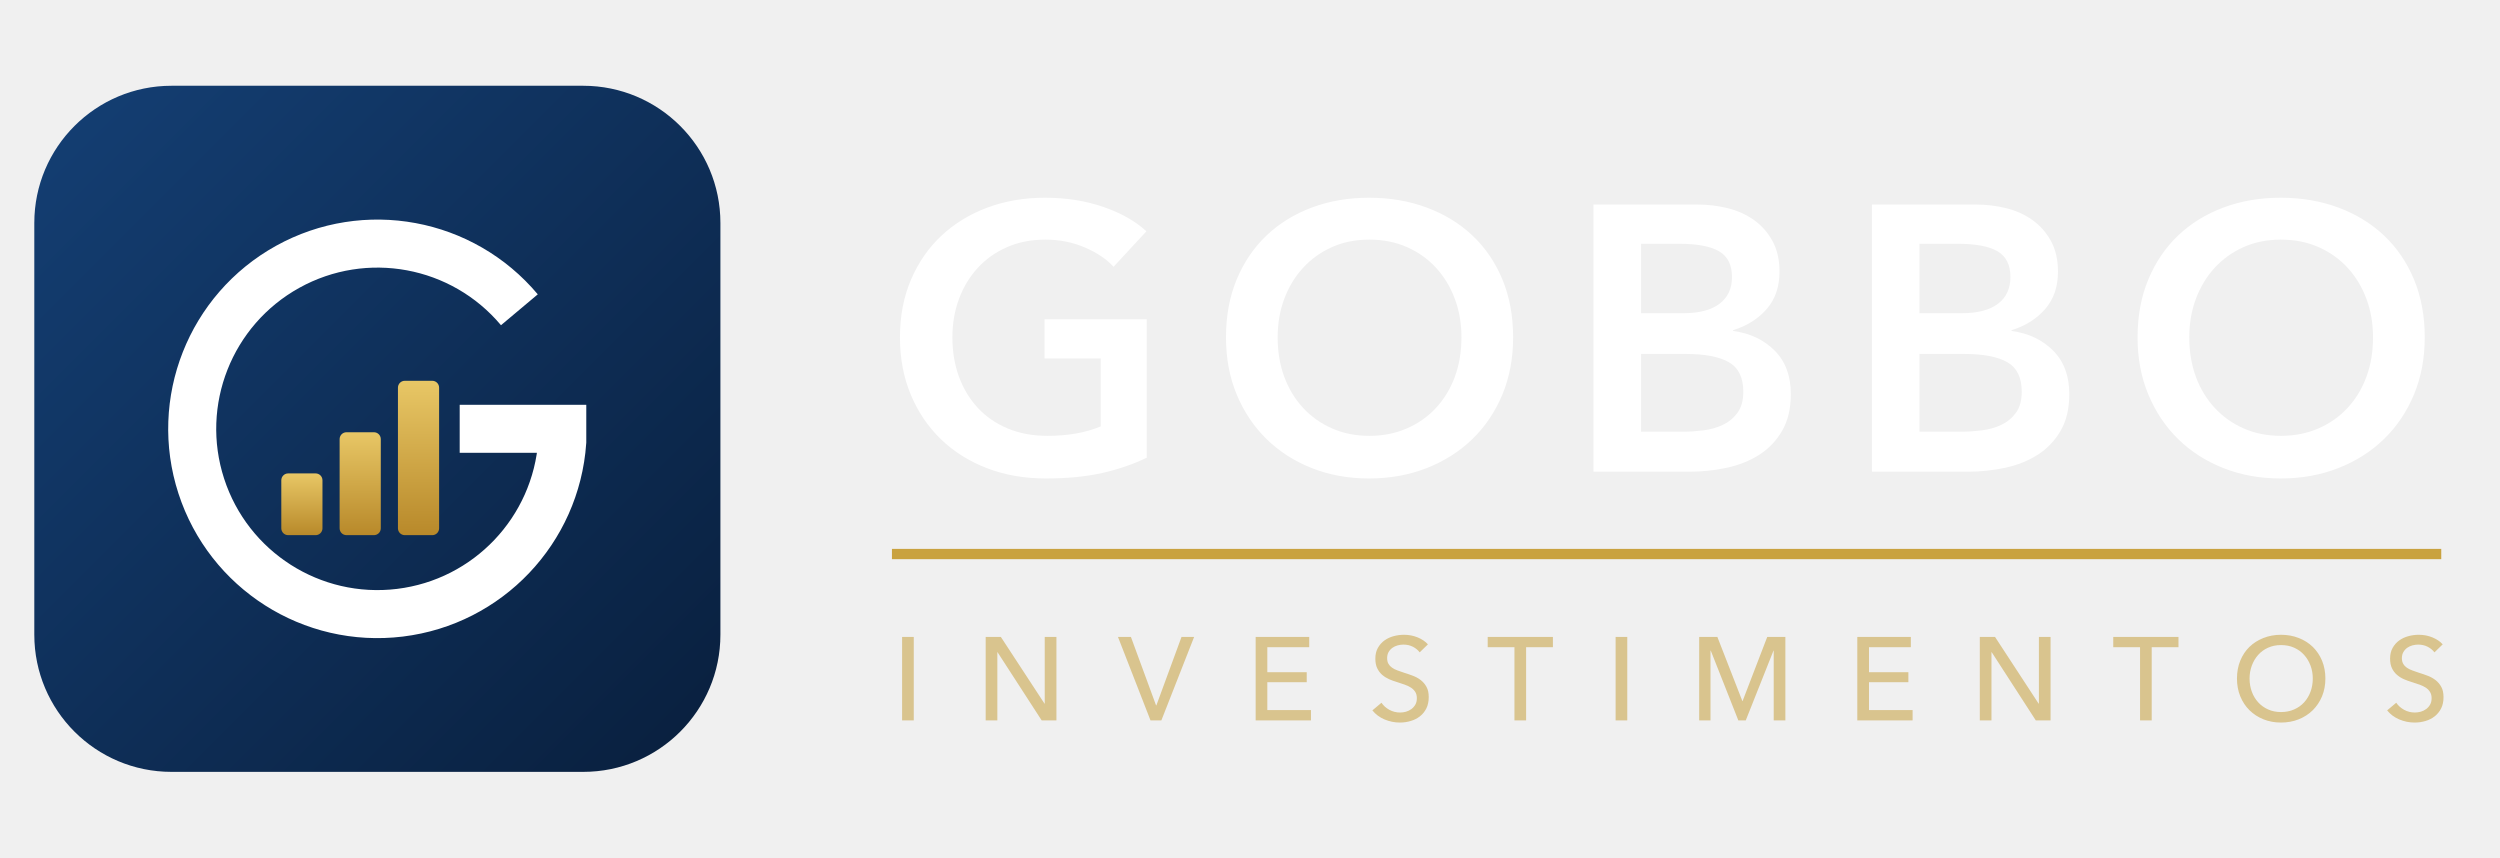
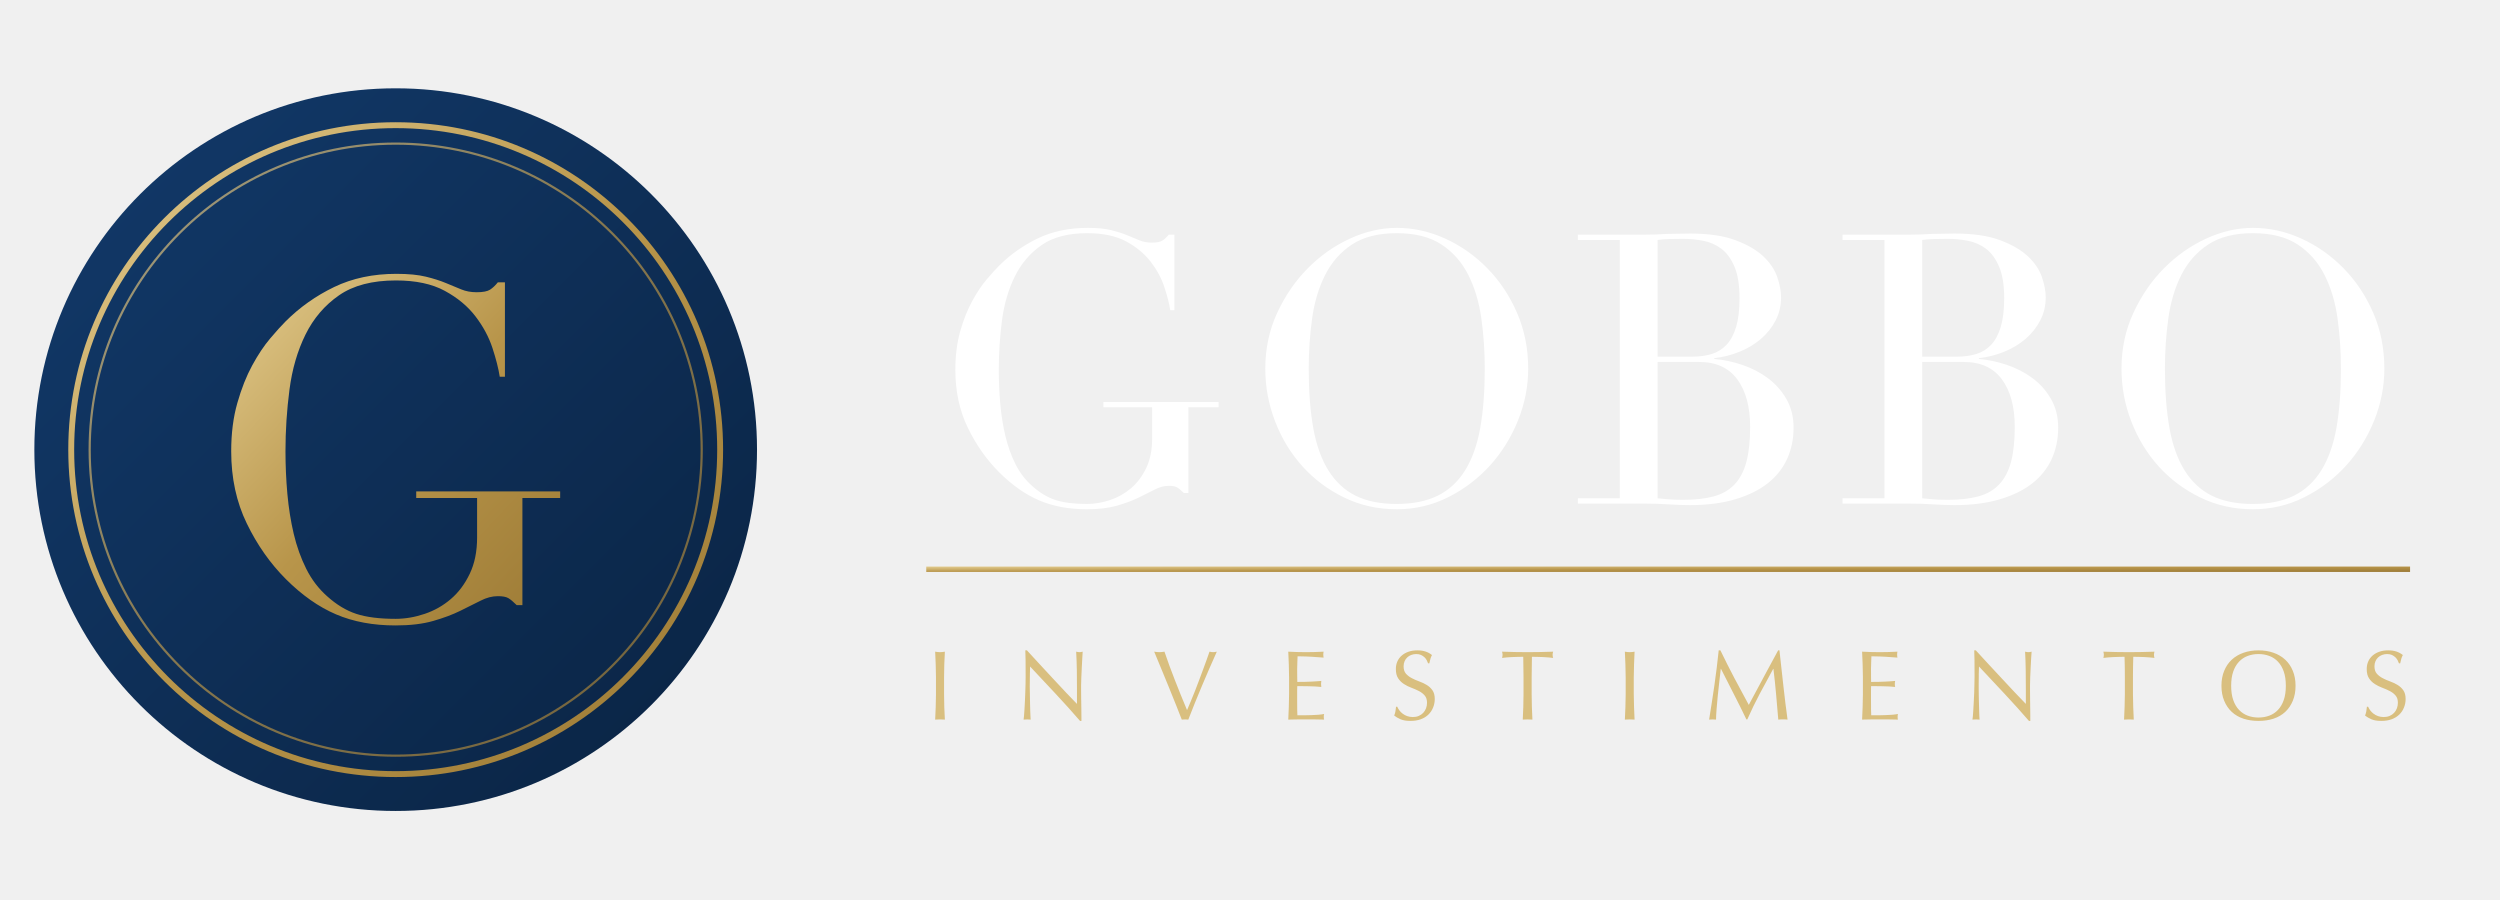
- <svg xmlns="http://www.w3.org/2000/svg" viewBox="0 0 583 200">
+ <svg xmlns="http://www.w3.org/2000/svg" viewBox="0 0 556 200">
  <defs>
-     <linearGradient id="bg" x1="0" y1="0" x2="1" y2="1">
-       <stop offset="0" stop-color="#143f74" />
-       <stop offset="1" stop-color="#091f3d" />
+     <linearGradient id="nv" x1="0" y1="0" x2="1" y2="1">
+       <stop offset="0" stop-color="#123a6b" />
+       <stop offset="1" stop-color="#0a2342" />
    </linearGradient>
-     <linearGradient id="au" x1="0" y1="1" x2="0" y2="0">
-       <stop offset="0" stop-color="#b8892a" />
-       <stop offset="1" stop-color="#e8c766" />
+     <linearGradient id="au" x1="0" y1="0" x2="1" y2="1">
+       <stop offset="0" stop-color="#e3cc8f" />
+       <stop offset=".5" stop-color="#b8954a" />
+       <stop offset="1" stop-color="#9c7a35" />
    </linearGradient>
  </defs>
-   <g transform="translate(8 20) scale(.8)">
-     <rect width="200" height="200" rx="40" fill="url(#bg)" />
-     <path d="M141.4 65.3 A54 54 0 1 0 153.9 103.8 L153.9 100 L124 100" fill="none" stroke="#fff" stroke-width="14" stroke-linejoin="miter" />
-     <rect x="72" y="113" width="12" height="18" rx="2" fill="url(#au)" />
-     <rect x="89" y="101" width="12" height="30" rx="2" fill="url(#au)" />
-     <rect x="106" y="86" width="12" height="45" rx="2" fill="url(#au)" />
+   <g transform="translate(6 18) scale(.82)">
+     <circle cx="100" cy="100" r="98" fill="url(#nv)" />
+     <circle cx="100" cy="100" r="88" fill="none" stroke="url(#au)" stroke-width="1.6" />
+     <circle cx="100" cy="100" r="83" fill="none" stroke="url(#au)" stroke-width=".6" opacity=".7" />
+     <path d="M144.61 113.12L134.37 113.12L134.37 142.18L132.83 142.18Q131.42 140.77 130.53 140.26Q129.63 139.74 127.71 139.74Q125.41 139.74 123.04 140.96Q120.67 142.18 117.53 143.71Q114.40 145.25 110.18 146.46Q105.95 147.68 99.94 147.68Q90.85 147.68 83.81 144.67Q76.77 141.66 70.24 135.14Q63.84 128.74 59.62 120.03Q55.39 111.33 55.39 100.45Q55.39 93.15 57.06 87.33Q58.72 81.50 61.09 77.15Q63.46 72.80 65.95 69.86Q68.45 66.91 70.11 65.25Q75.87 59.49 83.30 55.90Q90.72 52.32 100.19 52.32Q105.06 52.32 108.19 53.09Q111.33 53.86 113.63 54.82Q115.94 55.78 117.79 56.54Q119.65 57.31 121.95 57.31Q124.51 57.31 125.60 56.61Q126.69 55.90 127.71 54.62L129.63 54.62L129.63 80.22L128.22 80.22Q127.71 76.90 126.24 72.42Q124.77 67.94 121.63 63.84Q118.50 59.74 113.31 56.93Q108.13 54.11 100.06 54.11Q90.46 54.11 84.64 58.14Q78.81 62.18 75.55 68.77Q72.29 75.36 71.20 83.68Q70.11 92.00 70.11 100.45Q70.11 106.21 70.62 111.97Q71.14 117.73 72.35 122.85Q73.57 127.97 75.74 132.32Q77.92 136.67 81.38 139.74Q85.22 143.20 89.31 144.54Q93.41 145.89 99.94 145.89Q103.90 145.89 107.87 144.54Q111.84 143.20 114.97 140.51Q118.11 137.82 120.09 133.66Q122.08 129.50 122.08 123.87L122.08 113.12L105.57 113.12L105.57 111.33L144.61 111.33Z" fill="url(#au)" />
  </g>
-   <path d="M267.42 106.74Q262.67 109.03 257.00 110.31Q251.32 111.58 243.93 111.58Q236.36 111.58 230.11 109.16Q223.86 106.74 219.38 102.39Q214.89 98.03 212.38 92.00Q209.87 85.98 209.87 78.67Q209.87 71.19 212.47 65.16Q215.06 59.14 219.60 54.91Q224.13 50.69 230.29 48.40Q236.45 46.11 243.66 46.11Q251.14 46.11 257.35 48.27Q263.55 50.42 267.34 53.94L259.68 62.22Q257.30 59.58 253.04 57.73Q248.77 55.88 243.75 55.88Q238.82 55.88 234.82 57.64Q230.82 59.40 228.00 62.48Q225.18 65.56 223.64 69.70Q222.10 73.83 222.10 78.67Q222.10 83.69 223.64 87.87Q225.18 92.05 228.04 95.13Q230.90 98.21 235.00 99.92Q239.09 101.64 244.28 101.64Q251.41 101.64 256.69 99.44L256.69 83.60L243.58 83.60L243.58 74.45L267.42 74.45ZM285.90 78.67Q285.90 71.19 288.40 65.16Q290.91 59.14 295.36 54.91Q299.80 50.69 305.92 48.40Q312.03 46.11 319.25 46.11Q326.55 46.11 332.71 48.40Q338.87 50.69 343.36 54.91Q347.85 59.14 350.36 65.16Q352.86 71.19 352.86 78.67Q352.86 85.98 350.36 92.00Q347.85 98.03 343.36 102.39Q338.87 106.74 332.71 109.16Q326.55 111.58 319.25 111.58Q312.03 111.58 305.92 109.16Q299.80 106.74 295.36 102.39Q290.91 98.03 288.40 92.00Q285.90 85.98 285.90 78.67ZM297.95 78.67Q297.95 83.69 299.49 87.87Q301.03 92.05 303.89 95.13Q306.75 98.21 310.67 99.92Q314.58 101.64 319.34 101.64Q324.09 101.64 328.05 99.92Q332.01 98.21 334.87 95.13Q337.73 92.05 339.27 87.87Q340.81 83.69 340.81 78.67Q340.81 73.83 339.27 69.70Q337.73 65.56 334.91 62.48Q332.10 59.40 328.14 57.64Q324.18 55.88 319.34 55.88Q314.50 55.88 310.58 57.64Q306.66 59.40 303.85 62.48Q301.03 65.56 299.49 69.70Q297.95 73.83 297.95 78.67ZM371.60 47.70L395.89 47.70Q399.41 47.70 402.84 48.53Q406.27 49.37 408.96 51.26Q411.64 53.15 413.31 56.14Q414.98 59.14 414.98 63.36Q414.98 68.64 411.99 72.07Q409.00 75.50 404.16 77.00L404.16 77.18Q410.06 77.97 413.84 81.75Q417.62 85.54 417.62 91.87Q417.62 96.98 415.60 100.45Q413.58 103.93 410.28 106.04Q406.98 108.15 402.71 109.08Q398.44 110.00 394.04 110.00L371.60 110.00ZM382.69 73.04L392.54 73.04Q398.09 73.04 400.99 70.84Q403.90 68.64 403.90 64.59Q403.90 60.37 400.90 58.61Q397.91 56.85 391.58 56.85L382.69 56.85ZM382.69 100.67L392.63 100.67Q394.74 100.67 397.21 100.36Q399.67 100.06 401.74 99.09Q403.81 98.12 405.17 96.27Q406.54 94.42 406.54 91.34Q406.54 86.42 403.19 84.48Q399.85 82.54 393.07 82.54L382.69 82.54ZM436.54 47.70L460.82 47.70Q464.34 47.70 467.78 48.53Q471.21 49.37 473.89 51.26Q476.58 53.15 478.25 56.14Q479.92 59.14 479.92 63.36Q479.92 68.64 476.93 72.07Q473.94 75.50 469.10 77.00L469.10 77.18Q474.99 77.97 478.78 81.75Q482.56 85.54 482.56 91.87Q482.56 96.98 480.54 100.45Q478.51 103.93 475.21 106.04Q471.91 108.15 467.64 109.08Q463.38 110.00 458.98 110.00L436.54 110.00ZM447.62 73.04L457.48 73.04Q463.02 73.04 465.93 70.84Q468.83 68.64 468.83 64.59Q468.83 60.37 465.84 58.61Q462.85 56.85 456.51 56.85L447.62 56.85ZM447.62 100.67L457.57 100.67Q459.68 100.67 462.14 100.36Q464.61 100.06 466.68 99.09Q468.74 98.12 470.11 96.27Q471.47 94.42 471.47 91.34Q471.47 86.42 468.13 84.48Q464.78 82.54 458.01 82.54L447.62 82.54ZM498.48 78.67Q498.48 71.19 500.99 65.16Q503.50 59.14 507.94 54.91Q512.38 50.69 518.50 48.40Q524.62 46.11 531.83 46.11Q539.14 46.11 545.30 48.40Q551.46 50.69 555.94 54.91Q560.43 59.14 562.94 65.16Q565.45 71.19 565.45 78.67Q565.45 85.98 562.94 92.00Q560.43 98.03 555.94 102.39Q551.46 106.74 545.30 109.16Q539.14 111.58 531.83 111.58Q524.62 111.58 518.50 109.16Q512.38 106.74 507.94 102.39Q503.50 98.03 500.99 92.00Q498.48 85.98 498.48 78.67ZM510.54 78.67Q510.54 83.69 512.08 87.87Q513.62 92.05 516.48 95.13Q519.34 98.21 523.25 99.92Q527.17 101.64 531.92 101.64Q536.67 101.64 540.63 99.92Q544.59 98.21 547.45 95.13Q550.31 92.05 551.85 87.87Q553.39 83.69 553.39 78.67Q553.39 73.83 551.85 69.70Q550.31 65.56 547.50 62.48Q544.68 59.40 540.72 57.64Q536.76 55.88 531.92 55.88Q527.08 55.88 523.16 57.64Q519.25 59.40 516.43 62.48Q513.62 65.56 512.08 69.70Q510.54 73.83 510.54 78.67Z" fill="#ffffff" />
-   <rect x="208" y="128" width="361.3" height="2.4" fill="#c9a23f" />
-   <path d="M213.09 168.00L210.37 168.00L210.37 148.53L213.09 148.53ZM243.58 164.09L243.63 164.09L243.63 148.53L246.36 148.53L246.36 168.00L242.92 168.00L232.63 152.10L232.58 152.10L232.58 168.00L229.86 168.00L229.86 148.53L233.40 148.53ZM269.59 164.48L269.67 164.48L275.53 148.53L278.47 148.53L270.83 168.00L268.30 168.00L260.71 148.53L263.73 148.53ZM295.54 165.58L305.72 165.58L305.72 168.00L292.82 168.00L292.82 148.53L305.31 148.53L305.31 150.92L295.54 150.92L295.54 156.75L304.73 156.75L304.73 159.09L295.54 159.09ZM331.07 152.13Q330.49 151.34 329.50 150.83Q328.51 150.32 327.27 150.32Q326.61 150.32 325.94 150.50Q325.26 150.68 324.71 151.07Q324.16 151.47 323.82 152.06Q323.48 152.66 323.48 153.48Q323.48 154.28 323.79 154.81Q324.11 155.35 324.65 155.72Q325.18 156.09 325.91 156.35Q326.64 156.62 327.46 156.89Q328.45 157.19 329.47 157.58Q330.49 157.96 331.31 158.59Q332.14 159.23 332.66 160.18Q333.18 161.12 333.18 162.58Q333.18 164.09 332.62 165.21Q332.06 166.32 331.12 167.05Q330.19 167.78 328.96 168.14Q327.74 168.50 326.45 168.50Q324.60 168.50 322.89 167.78Q321.17 167.06 320.04 165.66L322.16 163.88Q322.84 164.89 324.00 165.53Q325.15 166.16 326.50 166.16Q327.19 166.16 327.88 165.97Q328.56 165.77 329.13 165.36Q329.69 164.95 330.05 164.33Q330.41 163.71 330.41 162.83Q330.41 161.95 330.04 161.36Q329.66 160.77 329.03 160.35Q328.40 159.94 327.56 159.65Q326.72 159.37 325.79 159.06Q324.85 158.79 323.94 158.39Q323.04 157.99 322.32 157.37Q321.61 156.75 321.17 155.84Q320.73 154.94 320.73 153.59Q320.73 152.13 321.32 151.09Q321.91 150.04 322.86 149.35Q323.81 148.67 325.00 148.35Q326.20 148.03 327.41 148.03Q329.11 148.03 330.60 148.64Q332.08 149.25 332.99 150.26ZM355.89 168.00L353.17 168.00L353.17 150.92L346.93 150.92L346.93 148.53L362.14 148.53L362.14 150.92L355.89 150.92ZM379.48 168.00L376.76 168.00L376.76 148.53L379.48 148.53ZM406.32 163.49L406.37 163.49L412.12 148.53L416.35 148.53L416.35 168.00L413.63 168.00L413.63 151.72L413.58 151.72L407.11 168.00L405.38 168.00L398.95 151.72L398.89 151.72L398.89 168.00L396.25 168.00L396.25 148.53L400.49 148.53ZM435.85 165.58L446.02 165.58L446.02 168.00L433.12 168.00L433.12 148.53L445.61 148.53L445.61 150.92L435.85 150.92L435.85 156.75L445.03 156.75L445.03 159.09L435.85 159.09ZM475.41 164.09L475.47 164.09L475.47 148.53L478.19 148.53L478.19 168.00L474.75 168.00L464.47 152.10L464.41 152.10L464.41 168.00L461.69 168.00L461.69 148.53L465.24 148.53ZM501.78 168.00L499.06 168.00L499.06 150.92L492.81 150.92L492.81 148.53L508.02 148.53L508.02 150.92L501.78 150.92ZM542.28 158.24Q542.28 160.49 541.50 162.38Q540.71 164.26 539.34 165.62Q537.96 166.98 536.07 167.74Q534.17 168.50 531.94 168.50Q529.71 168.50 527.83 167.74Q525.95 166.98 524.57 165.62Q523.20 164.26 522.43 162.38Q521.66 160.49 521.66 158.24Q521.66 155.96 522.43 154.07Q523.20 152.19 524.57 150.85Q525.95 149.52 527.83 148.78Q529.71 148.03 531.94 148.03Q534.17 148.03 536.07 148.78Q537.96 149.52 539.34 150.85Q540.71 152.19 541.50 154.07Q542.28 155.96 542.28 158.24ZM539.34 158.24Q539.34 156.64 538.82 155.23Q538.29 153.81 537.33 152.74Q536.37 151.66 535.01 151.05Q533.65 150.43 531.94 150.43Q530.26 150.43 528.90 151.05Q527.54 151.66 526.59 152.74Q525.64 153.81 525.12 155.23Q524.60 156.64 524.60 158.24Q524.60 159.86 525.12 161.29Q525.64 162.72 526.61 163.78Q527.57 164.84 528.92 165.44Q530.26 166.05 531.94 166.05Q533.62 166.05 534.99 165.44Q536.37 164.84 537.33 163.78Q538.29 162.72 538.82 161.29Q539.34 159.86 539.34 158.24ZM567.71 152.13Q567.13 151.34 566.14 150.83Q565.15 150.32 563.92 150.32Q563.26 150.32 562.58 150.50Q561.91 150.68 561.36 151.07Q560.81 151.47 560.47 152.06Q560.12 152.66 560.12 153.48Q560.12 154.28 560.44 154.81Q560.75 155.35 561.29 155.72Q561.83 156.09 562.56 156.35Q563.28 156.62 564.11 156.89Q565.10 157.19 566.12 157.58Q567.13 157.96 567.96 158.59Q568.78 159.23 569.31 160.18Q569.83 161.12 569.83 162.58Q569.83 164.09 569.27 165.21Q568.70 166.32 567.77 167.05Q566.83 167.78 565.61 168.14Q564.38 168.50 563.09 168.50Q561.25 168.50 559.53 167.78Q557.81 167.06 556.68 165.66L558.80 163.88Q559.49 164.89 560.64 165.53Q561.80 166.16 563.15 166.16Q563.83 166.16 564.52 165.97Q565.21 165.77 565.77 165.36Q566.34 164.95 566.69 164.33Q567.05 163.71 567.05 162.83Q567.05 161.95 566.68 161.36Q566.31 160.77 565.68 160.35Q565.04 159.94 564.21 159.65Q563.37 159.37 562.43 159.06Q561.50 158.79 560.59 158.39Q559.68 157.99 558.97 157.37Q558.25 156.75 557.81 155.84Q557.37 154.94 557.37 153.59Q557.37 152.13 557.96 151.09Q558.55 150.04 559.50 149.35Q560.45 148.67 561.65 148.35Q562.84 148.03 564.05 148.03Q565.76 148.03 567.24 148.64Q568.73 149.25 569.64 150.26Z" fill="#d9c48e" />
+   <path d="M271.02 90.58L264.30 90.58L264.30 109.65L263.29 109.65Q262.36 108.72 261.78 108.39Q261.19 108.05 259.93 108.05Q258.42 108.05 256.86 108.85Q255.31 109.65 253.25 110.66Q251.19 111.66 248.42 112.46Q245.65 113.26 241.70 113.26Q235.74 113.26 231.12 111.29Q226.50 109.31 222.21 105.03Q218.01 100.83 215.24 95.12Q212.47 89.40 212.47 82.26Q212.47 77.48 213.56 73.65Q214.65 69.83 216.21 66.98Q217.76 64.12 219.40 62.19Q221.04 60.26 222.13 59.16Q225.91 55.38 230.78 53.03Q235.65 50.68 241.87 50.68Q245.06 50.68 247.12 51.18Q249.18 51.69 250.69 52.32Q252.20 52.95 253.42 53.45Q254.64 53.96 256.15 53.96Q257.83 53.96 258.54 53.49Q259.26 53.03 259.93 52.19L261.19 52.19L261.19 68.99L260.26 68.99Q259.93 66.81 258.96 63.87Q258.00 60.93 255.94 58.24Q253.88 55.55 250.48 53.70Q247.08 51.86 241.78 51.86Q235.48 51.86 231.66 54.50Q227.84 57.15 225.70 61.47Q223.56 65.80 222.84 71.26Q222.13 76.72 222.13 82.26Q222.13 86.04 222.46 89.82Q222.80 93.60 223.60 96.96Q224.40 100.32 225.82 103.18Q227.25 106.04 229.52 108.05Q232.04 110.32 234.73 111.20Q237.42 112.08 241.70 112.08Q244.30 112.08 246.91 111.20Q249.51 110.32 251.57 108.56Q253.63 106.79 254.93 104.06Q256.23 101.33 256.23 97.64L256.23 90.58L245.40 90.58L245.40 89.40L271.02 89.40ZM291.06 82.01Q291.06 89.57 292.07 95.20Q293.08 100.83 295.43 104.61Q297.78 108.39 301.48 110.24Q305.17 112.08 310.63 112.08Q316.01 112.08 319.75 110.24Q323.49 108.39 325.84 104.61Q328.19 100.83 329.20 95.20Q330.21 89.57 330.21 82.01Q330.21 76.22 329.45 70.80Q328.69 65.38 326.55 61.14Q324.41 56.90 320.59 54.38Q316.77 51.86 310.63 51.86Q304.50 51.86 300.68 54.38Q296.86 56.90 294.72 61.14Q292.57 65.38 291.82 70.80Q291.06 76.22 291.06 82.01ZM281.40 82.01Q281.40 75.29 284.05 69.58Q286.69 63.87 290.85 59.67Q295.01 55.47 300.22 53.07Q305.43 50.68 310.63 50.68Q316.18 50.68 321.43 53.07Q326.68 55.47 330.79 59.67Q334.91 63.87 337.39 69.58Q339.87 75.29 339.87 82.01Q339.87 87.89 337.60 93.52Q335.33 99.15 331.38 103.52Q327.43 107.88 322.10 110.57Q316.77 113.26 310.63 113.26Q304.33 113.26 298.96 110.66Q293.58 108.05 289.68 103.73Q285.77 99.40 283.59 93.73Q281.40 88.06 281.40 82.01ZM368.65 79.32L376.37 79.32Q378.73 79.32 380.66 78.74Q382.59 78.15 383.98 76.68Q385.36 75.21 386.12 72.69Q386.87 70.17 386.87 66.30Q386.87 61.94 385.74 59.29Q384.61 56.64 382.80 55.30Q380.99 53.96 378.77 53.54Q376.54 53.12 374.36 53.12Q372.85 53.12 371.29 53.16Q369.74 53.20 368.65 53.37ZM368.65 110.82Q369.65 110.91 370.87 111.03Q372.09 111.16 374.36 111.16Q378.31 111.16 381.12 110.40Q383.93 109.65 385.74 107.76Q387.55 105.87 388.39 102.76Q389.23 99.65 389.23 94.95Q389.23 88.23 386.37 84.36Q383.51 80.50 377.89 80.50L368.65 80.50ZM350.92 110.82L360.25 110.82L360.25 53.37L350.92 53.37L350.92 52.19L365.62 52.19Q366.88 52.19 368.18 52.15Q369.49 52.11 370.83 52.02Q372.17 52.02 373.43 51.98Q374.69 51.94 375.87 51.94Q382.00 51.94 385.95 53.41Q389.90 54.88 392.17 57.02Q394.43 59.16 395.27 61.64Q396.11 64.12 396.11 66.14Q396.11 68.91 394.90 71.26Q393.68 73.61 391.62 75.38Q389.56 77.14 386.87 78.23Q384.19 79.32 381.25 79.66L381.25 79.83Q384.27 80.08 387.42 81.13Q390.57 82.18 393.13 84.07Q395.69 85.96 397.29 88.73Q398.89 91.50 398.89 95.12Q398.89 98.90 397.46 102.05Q396.03 105.20 393.17 107.46Q390.32 109.73 385.95 111.03Q381.58 112.34 375.79 112.34Q374.61 112.34 373.48 112.29Q372.34 112.25 371.08 112.17Q369.82 112.08 368.48 112.04Q367.13 112.00 365.62 112.00L350.92 112.00ZM427.50 79.32L435.23 79.32Q437.58 79.32 439.51 78.74Q441.44 78.15 442.83 76.68Q444.22 75.21 444.97 72.69Q445.73 70.17 445.73 66.30Q445.73 61.94 444.59 59.29Q443.46 56.64 441.65 55.30Q439.85 53.96 437.62 53.54Q435.40 53.12 433.21 53.12Q431.70 53.12 430.15 53.16Q428.59 53.20 427.50 53.37ZM427.50 110.82Q428.51 110.91 429.73 111.03Q430.94 111.16 433.21 111.16Q437.16 111.16 439.97 110.40Q442.79 109.65 444.59 107.76Q446.40 105.87 447.24 102.76Q448.08 99.65 448.08 94.95Q448.08 88.23 445.22 84.36Q442.37 80.50 436.74 80.50L427.50 80.50ZM409.78 110.82L419.10 110.82L419.10 53.37L409.78 53.37L409.78 52.19L424.48 52.19Q425.74 52.19 427.04 52.15Q428.34 52.11 429.68 52.02Q431.03 52.02 432.29 51.98Q433.55 51.94 434.72 51.94Q440.86 51.94 444.80 53.41Q448.75 54.88 451.02 57.02Q453.29 59.16 454.13 61.64Q454.97 64.12 454.97 66.14Q454.97 68.91 453.75 71.26Q452.53 73.61 450.47 75.38Q448.42 77.14 445.73 78.23Q443.04 79.32 440.10 79.66L440.10 79.83Q443.12 80.08 446.27 81.13Q449.42 82.18 451.99 84.07Q454.55 85.96 456.14 88.73Q457.74 91.50 457.74 95.12Q457.74 98.90 456.31 102.05Q454.88 105.20 452.03 107.46Q449.17 109.73 444.80 111.03Q440.44 112.34 434.64 112.34Q433.46 112.34 432.33 112.29Q431.20 112.25 429.94 112.17Q428.68 112.08 427.33 112.04Q425.99 112.00 424.48 112.00L409.78 112.00ZM481.48 82.01Q481.48 89.57 482.49 95.20Q483.50 100.83 485.85 104.61Q488.20 108.39 491.90 110.24Q495.59 112.08 501.05 112.08Q506.43 112.08 510.17 110.24Q513.90 108.39 516.26 104.61Q518.61 100.83 519.62 95.20Q520.62 89.57 520.62 82.01Q520.62 76.22 519.87 70.80Q519.11 65.38 516.97 61.14Q514.83 56.90 511.01 54.38Q507.18 51.86 501.05 51.86Q494.92 51.86 491.10 54.38Q487.28 56.90 485.13 61.14Q482.99 65.38 482.24 70.80Q481.48 76.22 481.48 82.01ZM471.82 82.01Q471.82 75.29 474.47 69.58Q477.11 63.87 481.27 59.67Q485.43 55.47 490.64 53.07Q495.84 50.68 501.05 50.68Q506.60 50.68 511.85 53.07Q517.10 55.47 521.21 59.67Q525.33 63.87 527.81 69.58Q530.28 75.29 530.28 82.01Q530.28 87.89 528.02 93.52Q525.75 99.15 521.80 103.52Q517.85 107.88 512.52 110.57Q507.18 113.26 501.05 113.26Q494.75 113.26 489.38 110.66Q484.00 108.05 480.09 103.73Q476.19 99.40 474.00 93.73Q471.82 88.06 471.82 82.01Z" fill="#ffffff" />
+   <rect x="206" y="126.0" width="330" height="1.2" fill="url(#au)" />
+   <path d="M208.16 150.63Q208.16 149.18 208.10 147.78Q208.05 146.38 207.98 144.93Q208.27 144.97 208.53 145.01Q208.79 145.04 209.06 145.04Q209.32 145.04 209.59 145.01Q209.85 144.97 210.14 144.93Q210.07 146.38 210.01 147.78Q209.96 149.18 209.96 150.63L209.96 154.41Q209.96 155.86 210.01 157.27Q210.07 158.68 210.14 160.04Q209.63 160.00 209.06 160.00Q208.49 160.00 207.98 160.04Q208.05 158.68 208.10 157.27Q208.16 155.86 208.16 154.41L208.16 150.63ZM240.20 160.33Q237.67 157.40 234.81 154.34Q231.95 151.27 229.09 148.23Q229.07 148.85 229.05 149.88Q229.02 150.91 229.02 152.70Q229.02 153.16 229.04 153.84Q229.05 154.52 229.06 155.27Q229.07 156.02 229.09 156.79Q229.11 157.56 229.13 158.22Q229.16 158.88 229.18 159.37Q229.20 159.87 229.22 160.04Q228.87 160.00 228.45 160.00Q228.01 160.00 227.64 160.04Q227.68 159.82 227.74 159.23Q227.79 158.64 227.84 157.81Q227.88 156.99 227.94 156.02Q227.99 155.05 228.02 154.08Q228.06 153.11 228.08 152.19Q228.10 151.27 228.10 150.54Q228.10 148.43 228.09 146.91Q228.08 145.39 228.03 144.64L228.39 144.64Q229.73 146.10 231.26 147.76Q232.79 149.42 234.29 151.03Q235.80 152.65 237.15 154.09Q238.51 155.53 239.52 156.55L239.52 153.55Q239.52 151.24 239.49 149.06Q239.45 146.87 239.34 144.93Q239.78 145.04 240.09 145.04Q240.35 145.04 240.79 144.93Q240.75 145.41 240.70 146.38Q240.64 147.35 240.59 148.45Q240.53 149.55 240.49 150.61Q240.44 151.66 240.44 152.30Q240.44 152.85 240.44 153.62Q240.44 154.37 240.45 155.18Q240.46 156.00 240.48 156.82Q240.49 157.65 240.50 158.36Q240.51 159.08 240.51 159.60Q240.51 160.09 240.51 160.33L240.20 160.33ZM262.83 160.04Q262.32 158.75 261.60 156.92Q260.87 155.09 260.05 153.07Q259.22 151.05 258.35 148.93Q257.48 146.82 256.69 144.93Q257.00 144.97 257.29 145.01Q257.57 145.04 257.83 145.04Q258.10 145.04 258.38 145.01Q258.67 144.97 258.98 144.93Q259.46 146.38 260.05 147.98Q260.63 149.57 261.28 151.22Q261.93 152.87 262.61 154.57Q263.29 156.26 264.00 157.93Q264.39 157.03 264.85 155.92Q265.31 154.81 265.79 153.61Q266.26 152.41 266.72 151.17Q267.19 149.92 267.61 148.78Q268.04 147.64 268.39 146.65Q268.75 145.66 268.99 144.93Q269.47 145.04 269.80 145.04Q270.13 145.04 270.62 144.93Q268.90 148.76 267.32 152.52Q265.73 156.28 264.28 160.04Q263.93 160.00 263.56 160.00Q263.12 160.00 262.83 160.04ZM286.69 150.61Q286.69 149.15 286.63 147.75Q286.58 146.34 286.51 144.93Q287.50 144.97 288.48 145.01Q289.46 145.04 290.45 145.04Q291.44 145.04 292.41 145.01Q293.38 144.97 294.37 144.93Q294.30 145.26 294.30 145.59Q294.30 145.92 294.37 146.25Q293.66 146.21 293.08 146.16Q292.50 146.12 291.85 146.07Q291.20 146.03 290.43 146.00Q289.66 145.96 288.58 145.96Q288.56 146.67 288.53 147.31Q288.49 147.94 288.49 148.76Q288.49 149.62 288.50 150.43Q288.52 151.24 288.52 151.66Q289.48 151.66 290.25 151.64Q291.02 151.62 291.66 151.59Q292.30 151.55 292.84 151.52Q293.38 151.49 293.86 151.44Q293.80 151.77 293.80 152.12Q293.80 152.45 293.86 152.78Q293.29 152.72 292.53 152.67Q291.77 152.63 291.01 152.62Q290.25 152.61 289.58 152.60Q288.91 152.59 288.52 152.59Q288.52 152.78 288.50 153.01Q288.49 153.25 288.49 153.60L288.49 154.46L288.49 155.78Q288.49 157.03 288.50 157.84Q288.52 158.66 288.54 159.08Q289.26 159.08 290.08 159.08Q290.91 159.08 291.72 159.04Q292.52 159.01 293.23 158.96Q293.95 158.90 294.48 158.79Q294.43 158.94 294.42 159.13Q294.41 159.32 294.41 159.47Q294.41 159.82 294.48 160.04Q293.49 160.00 292.51 160.00Q291.53 160.00 290.52 160.00Q289.51 160.00 288.52 160.00Q287.53 160.00 286.51 160.04Q286.58 158.64 286.63 157.24Q286.69 155.84 286.69 154.39L286.69 150.61ZM310.75 157.18Q310.92 157.58 311.22 157.99Q311.52 158.39 311.95 158.72Q312.38 159.05 312.95 159.26Q313.52 159.47 314.22 159.47Q314.95 159.47 315.53 159.22Q316.12 158.97 316.52 158.54Q316.93 158.11 317.15 157.53Q317.37 156.94 317.37 156.28Q317.37 155.27 316.85 154.68Q316.34 154.08 315.57 153.69Q314.80 153.29 313.91 152.96Q313.01 152.63 312.24 152.13Q311.47 151.64 310.96 150.87Q310.44 150.10 310.44 148.80Q310.44 147.88 310.77 147.12Q311.10 146.36 311.73 145.81Q312.35 145.26 313.23 144.95Q314.11 144.64 315.21 144.64Q316.27 144.64 317.04 144.90Q317.81 145.15 318.47 145.68Q318.27 146.05 318.14 146.47Q318.01 146.89 317.88 147.53L317.61 147.53Q317.50 147.22 317.31 146.85Q317.13 146.49 316.81 146.18Q316.49 145.88 316.05 145.67Q315.61 145.46 314.99 145.46Q314.38 145.46 313.86 145.66Q313.34 145.85 312.96 146.22Q312.57 146.58 312.37 147.09Q312.16 147.59 312.16 148.19Q312.16 149.22 312.67 149.81Q313.19 150.41 313.96 150.81Q314.73 151.22 315.62 151.54Q316.51 151.86 317.28 152.32Q318.05 152.78 318.57 153.51Q319.09 154.24 319.09 155.45Q319.09 156.46 318.72 157.36Q318.36 158.26 317.67 158.93Q316.97 159.60 315.97 159.97Q314.97 160.33 313.70 160.33Q312.33 160.33 311.49 159.97Q310.64 159.60 310.07 159.14Q310.26 158.64 310.34 158.23Q310.42 157.82 310.48 157.18L310.75 157.18ZM338.83 150.63Q338.83 148.34 338.77 146.07Q338.19 146.07 337.57 146.09Q336.94 146.10 336.31 146.13Q335.69 146.16 335.10 146.21Q334.52 146.25 334.06 146.32Q334.17 145.92 334.17 145.61Q334.17 145.37 334.06 144.93Q335.51 144.97 336.90 145.01Q338.28 145.04 339.73 145.04Q341.19 145.04 342.57 145.01Q343.96 144.97 345.41 144.93Q345.30 145.37 345.30 145.63Q345.30 145.92 345.41 146.32Q344.95 146.25 344.37 146.21Q343.78 146.16 343.16 146.13Q342.53 146.10 341.90 146.09Q341.27 146.07 340.70 146.07Q340.64 148.34 340.64 150.63L340.64 154.41Q340.64 155.86 340.69 157.27Q340.75 158.68 340.81 160.04Q340.31 160.00 339.73 160.00Q339.16 160.00 338.66 160.04Q338.72 158.68 338.78 157.27Q338.83 155.86 338.83 154.41L338.83 150.63ZM361.55 150.63Q361.55 149.18 361.49 147.78Q361.44 146.38 361.37 144.93Q361.66 144.97 361.92 145.01Q362.19 145.04 362.45 145.04Q362.72 145.04 362.98 145.01Q363.24 144.97 363.53 144.93Q363.46 146.38 363.41 147.78Q363.35 149.18 363.35 150.63L363.35 154.41Q363.35 155.86 363.41 157.27Q363.46 158.68 363.53 160.04Q363.02 160.00 362.45 160.00Q361.88 160.00 361.37 160.04Q361.44 158.68 361.49 157.27Q361.55 155.86 361.55 154.41L361.55 150.63ZM382.62 144.64Q384.13 147.77 385.68 150.72Q387.24 153.66 388.93 156.77Q389.15 156.35 389.57 155.57Q389.99 154.79 390.54 153.77Q391.09 152.76 391.71 151.59Q392.34 150.41 392.99 149.20Q393.64 147.99 394.28 146.82Q394.91 145.66 395.46 144.64L395.75 144.64Q395.99 146.76 396.20 148.72Q396.41 150.69 396.63 152.60Q396.85 154.50 397.07 156.36Q397.29 158.22 397.55 160.04Q397.29 160.00 397.04 160.00Q396.78 160.00 396.52 160.00Q396.26 160.00 396.00 160.00Q395.75 160.00 395.49 160.04Q395.24 157.12 395.00 154.37Q394.76 151.62 394.41 148.76L394.36 148.76Q392.85 151.53 391.38 154.27Q389.92 157.01 388.60 160.00L388.40 160.00Q387.08 157.23 385.64 154.44Q384.20 151.66 382.75 148.76L382.70 148.76Q382.55 150.12 382.36 151.72Q382.18 153.31 382.02 154.86Q381.87 156.41 381.76 157.79Q381.65 159.16 381.65 160.04Q381.30 160.00 380.88 160.00Q380.46 160.00 380.11 160.04Q380.39 158.26 380.70 156.28Q381.01 154.30 381.30 152.30Q381.58 150.30 381.82 148.35Q382.07 146.40 382.24 144.64L382.62 144.64ZM414.31 150.61Q414.31 149.15 414.25 147.75Q414.20 146.34 414.13 144.93Q415.12 144.97 416.10 145.01Q417.08 145.04 418.07 145.04Q419.06 145.04 420.03 145.01Q421.00 144.97 421.99 144.93Q421.92 145.26 421.92 145.59Q421.92 145.92 421.99 146.25Q421.28 146.21 420.70 146.16Q420.12 146.12 419.47 146.07Q418.82 146.03 418.05 146.00Q417.28 145.96 416.20 145.96Q416.18 146.67 416.15 147.31Q416.11 147.94 416.11 148.76Q416.11 149.62 416.12 150.43Q416.13 151.24 416.13 151.66Q417.10 151.66 417.87 151.64Q418.64 151.62 419.28 151.59Q419.92 151.55 420.46 151.52Q421.00 151.49 421.48 151.44Q421.41 151.77 421.41 152.12Q421.41 152.45 421.48 152.78Q420.91 152.72 420.15 152.67Q419.39 152.63 418.63 152.62Q417.87 152.61 417.20 152.60Q416.53 152.59 416.13 152.59Q416.13 152.78 416.12 153.01Q416.11 153.25 416.11 153.60L416.11 154.46L416.11 155.78Q416.11 157.03 416.12 157.84Q416.13 158.66 416.16 159.08Q416.88 159.08 417.70 159.08Q418.53 159.08 419.34 159.04Q420.14 159.01 420.85 158.96Q421.57 158.90 422.10 158.79Q422.05 158.94 422.04 159.13Q422.03 159.32 422.03 159.47Q422.03 159.82 422.10 160.04Q421.11 160.00 420.13 160.00Q419.15 160.00 418.14 160.00Q417.12 160.00 416.13 160.00Q415.14 160.00 414.13 160.04Q414.20 158.64 414.25 157.24Q414.31 155.84 414.31 154.39L414.31 150.61ZM451.24 160.33Q448.71 157.40 445.85 154.34Q442.99 151.27 440.13 148.23Q440.10 148.85 440.08 149.88Q440.06 150.91 440.06 152.70Q440.06 153.16 440.07 153.84Q440.08 154.52 440.09 155.27Q440.10 156.02 440.13 156.79Q440.15 157.56 440.17 158.22Q440.19 158.88 440.21 159.37Q440.24 159.87 440.26 160.04Q439.91 160.00 439.49 160.00Q439.05 160.00 438.67 160.04Q438.72 159.82 438.77 159.23Q438.83 158.64 438.87 157.81Q438.92 156.99 438.97 156.02Q439.03 155.05 439.06 154.08Q439.09 153.11 439.11 152.19Q439.14 151.27 439.14 150.54Q439.14 148.43 439.13 146.91Q439.11 145.39 439.07 144.64L439.42 144.64Q440.76 146.10 442.29 147.76Q443.82 149.42 445.33 151.03Q446.84 152.65 448.19 154.09Q449.54 155.53 450.55 156.55L450.55 153.55Q450.55 151.24 450.52 149.06Q450.49 146.87 450.38 144.93Q450.82 145.04 451.13 145.04Q451.39 145.04 451.83 144.93Q451.79 145.41 451.73 146.38Q451.68 147.35 451.62 148.45Q451.57 149.55 451.52 150.61Q451.48 151.66 451.48 152.30Q451.48 152.85 451.48 153.62Q451.48 154.37 451.49 155.18Q451.50 156.00 451.51 156.82Q451.52 157.65 451.53 158.36Q451.54 159.08 451.54 159.60Q451.54 160.09 451.54 160.33L451.24 160.33ZM472.57 150.63Q472.57 148.34 472.50 146.07Q471.93 146.07 471.30 146.09Q470.68 146.10 470.05 146.13Q469.42 146.16 468.84 146.21Q468.26 146.25 467.79 146.32Q467.90 145.92 467.90 145.61Q467.90 145.37 467.79 144.93Q469.25 144.97 470.63 145.01Q472.02 145.04 473.47 145.04Q474.92 145.04 476.31 145.01Q477.69 144.97 479.15 144.93Q479.04 145.37 479.04 145.63Q479.04 145.92 479.15 146.32Q478.68 146.25 478.10 146.21Q477.52 146.16 476.89 146.13Q476.26 146.10 475.64 146.09Q475.01 146.07 474.44 146.07Q474.37 148.34 474.37 150.63L474.37 154.41Q474.37 155.86 474.43 157.27Q474.48 158.68 474.55 160.04Q474.04 160.00 473.47 160.00Q472.90 160.00 472.39 160.04Q472.46 158.68 472.51 157.27Q472.57 155.86 472.57 154.41L472.57 150.63ZM494.05 152.52Q494.05 150.65 494.66 149.19Q495.26 147.72 496.35 146.71Q497.44 145.70 498.96 145.17Q500.48 144.64 502.28 144.64Q504.11 144.64 505.62 145.17Q507.14 145.70 508.23 146.71Q509.32 147.72 509.92 149.19Q510.53 150.65 510.53 152.52Q510.53 154.39 509.92 155.85Q509.32 157.32 508.23 158.33Q507.14 159.34 505.62 159.84Q504.11 160.33 502.28 160.33Q500.48 160.33 498.96 159.84Q497.44 159.34 496.35 158.33Q495.26 157.32 494.66 155.85Q494.05 154.39 494.05 152.52ZM508.37 152.52Q508.37 150.69 507.91 149.36Q507.45 148.03 506.62 147.16Q505.80 146.29 504.69 145.88Q503.58 145.46 502.28 145.46Q501.00 145.46 499.89 145.88Q498.78 146.29 497.96 147.16Q497.13 148.03 496.67 149.36Q496.21 150.69 496.21 152.52Q496.21 154.35 496.67 155.68Q497.13 157.01 497.96 157.88Q498.78 158.75 499.89 159.16Q501.00 159.58 502.28 159.58Q503.58 159.58 504.69 159.16Q505.80 158.75 506.62 157.88Q507.45 157.01 507.91 155.68Q508.37 154.35 508.37 152.52ZM526.67 157.18Q526.84 157.58 527.14 157.99Q527.44 158.39 527.87 158.72Q528.30 159.05 528.87 159.26Q529.44 159.47 530.14 159.47Q530.87 159.47 531.45 159.22Q532.04 158.97 532.44 158.54Q532.85 158.11 533.07 157.53Q533.29 156.94 533.29 156.28Q533.29 155.27 532.77 154.68Q532.26 154.08 531.49 153.69Q530.72 153.29 529.83 152.96Q528.93 152.63 528.16 152.13Q527.39 151.64 526.88 150.87Q526.36 150.10 526.36 148.80Q526.36 147.88 526.69 147.12Q527.02 146.36 527.65 145.81Q528.27 145.26 529.15 144.95Q530.03 144.64 531.13 144.64Q532.19 144.64 532.96 144.90Q533.73 145.15 534.39 145.68Q534.19 146.05 534.06 146.47Q533.93 146.89 533.80 147.53L533.53 147.53Q533.42 147.22 533.24 146.85Q533.05 146.49 532.73 146.18Q532.41 145.88 531.97 145.67Q531.53 145.46 530.91 145.46Q530.30 145.46 529.78 145.66Q529.26 145.85 528.88 146.22Q528.49 146.58 528.29 147.09Q528.08 147.59 528.08 148.19Q528.08 149.22 528.59 149.81Q529.11 150.41 529.88 150.81Q530.65 151.22 531.54 151.54Q532.43 151.86 533.20 152.32Q533.97 152.78 534.49 153.51Q535.01 154.24 535.01 155.45Q535.01 156.46 534.64 157.36Q534.28 158.26 533.59 158.93Q532.89 159.60 531.89 159.97Q530.89 160.33 529.62 160.33Q528.25 160.33 527.41 159.97Q526.56 159.60 525.99 159.14Q526.18 158.64 526.26 158.23Q526.34 157.82 526.40 157.18L526.67 157.18Z" fill="#d9bf7f" />
</svg>
